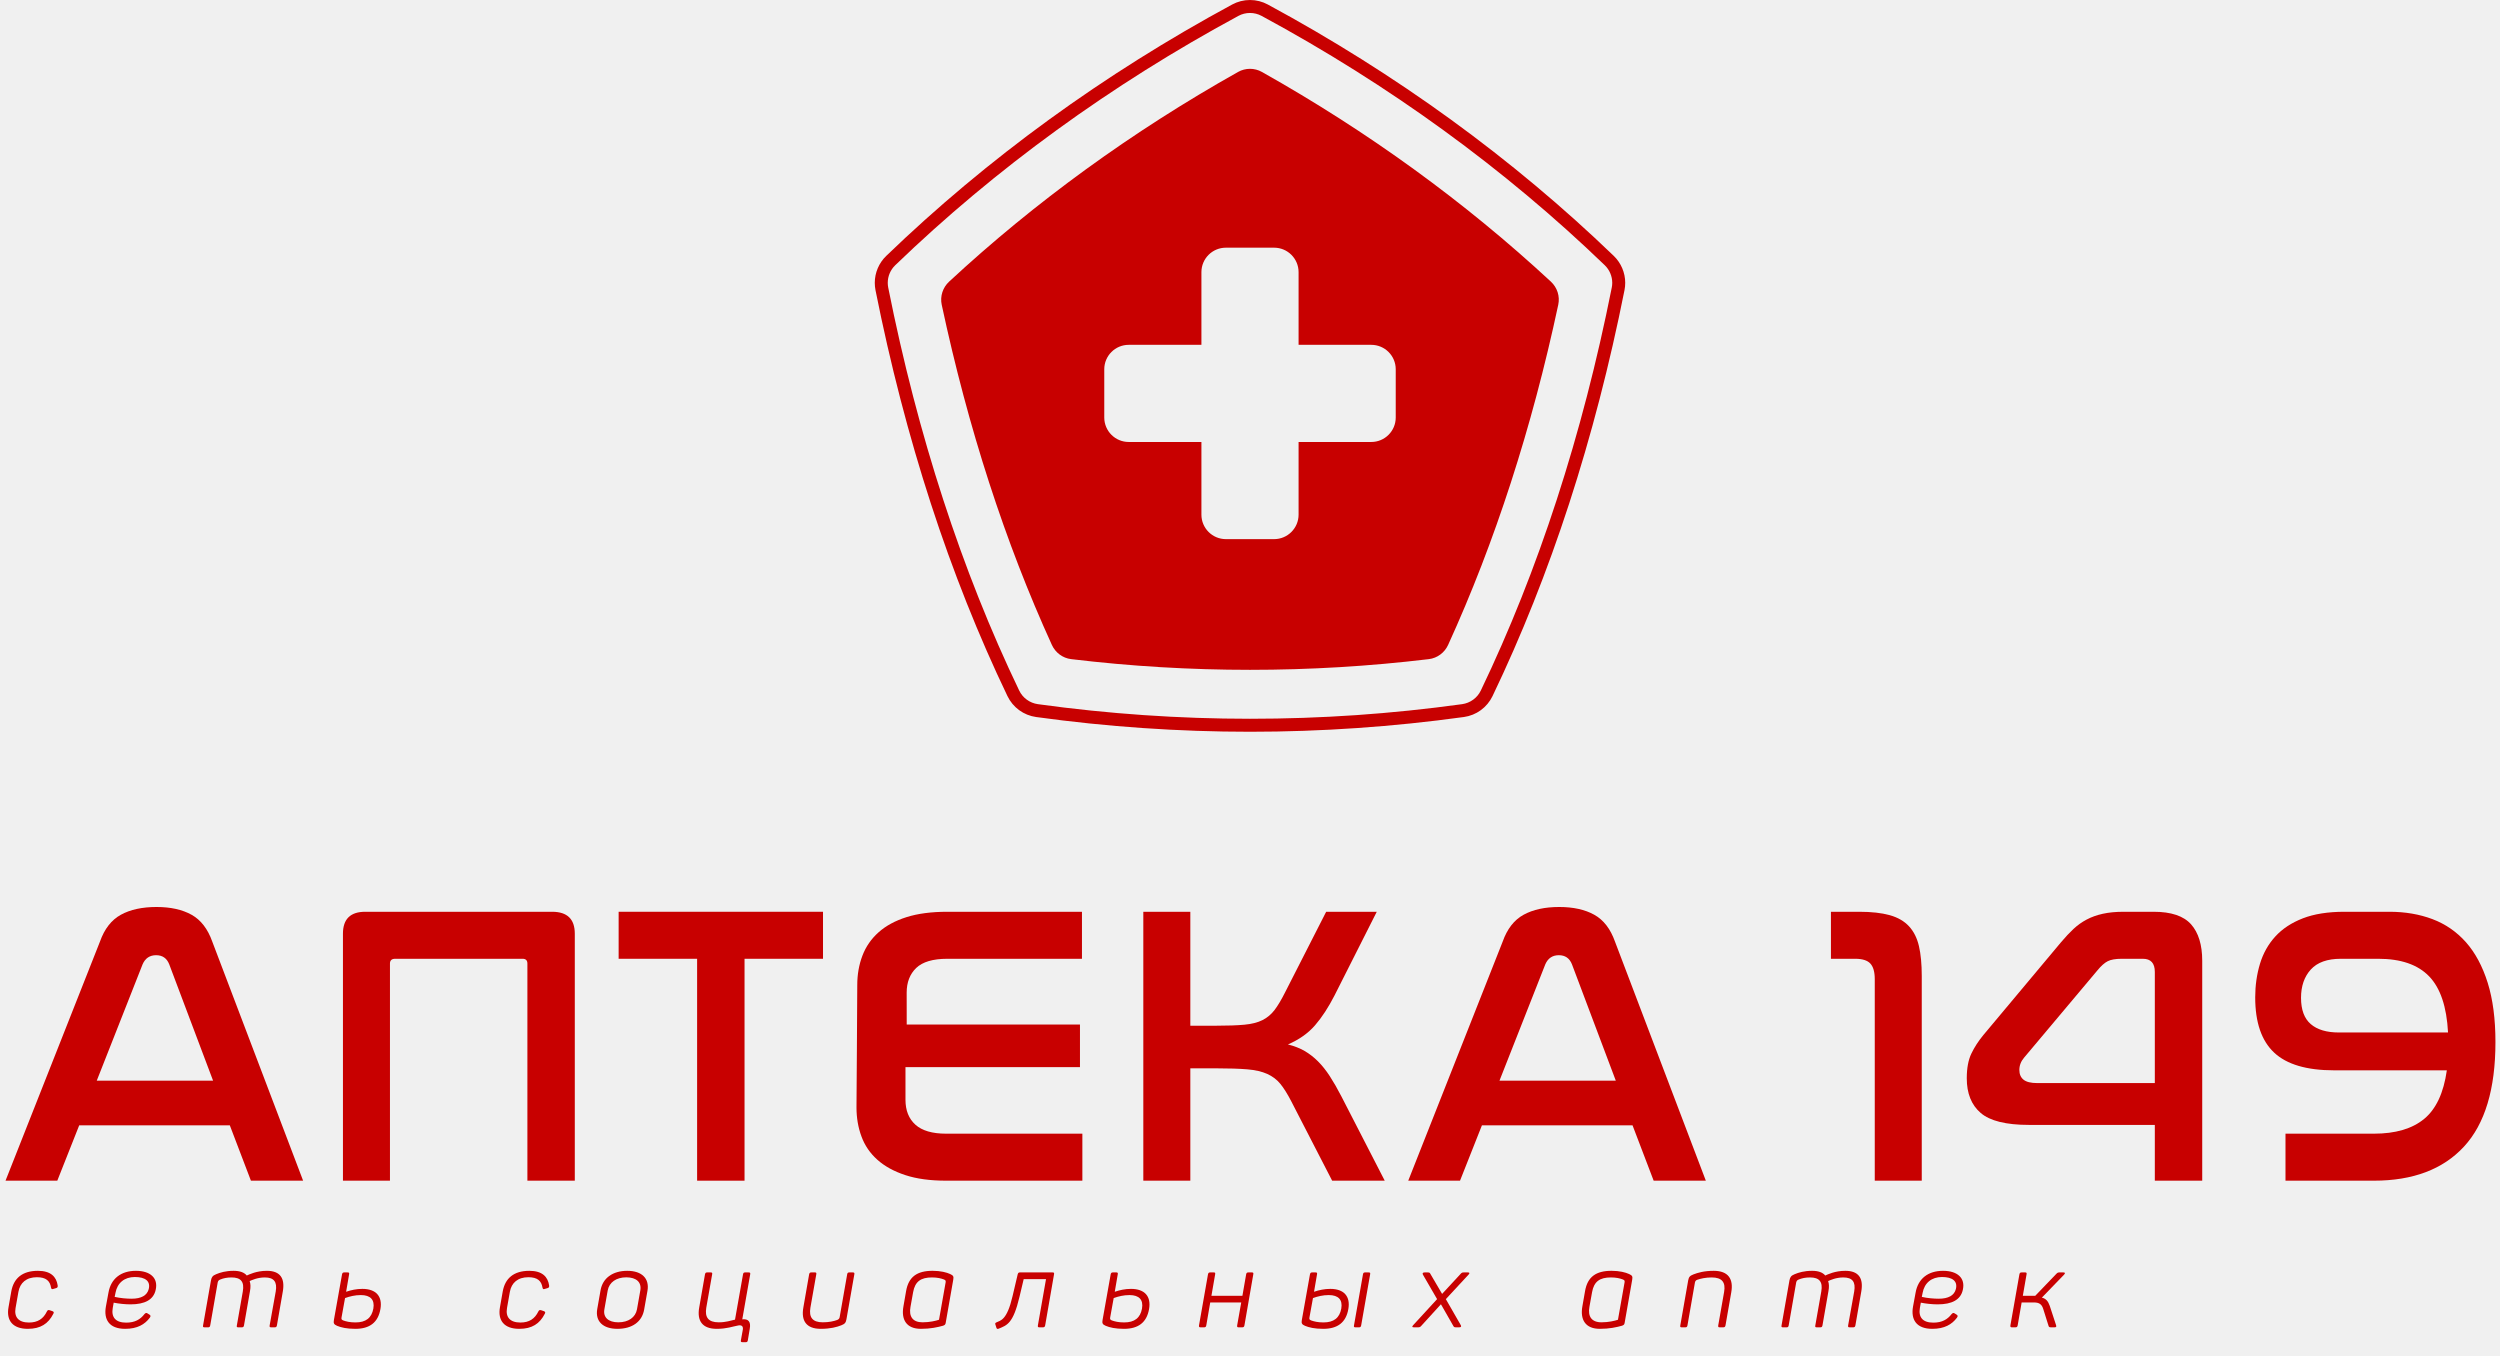
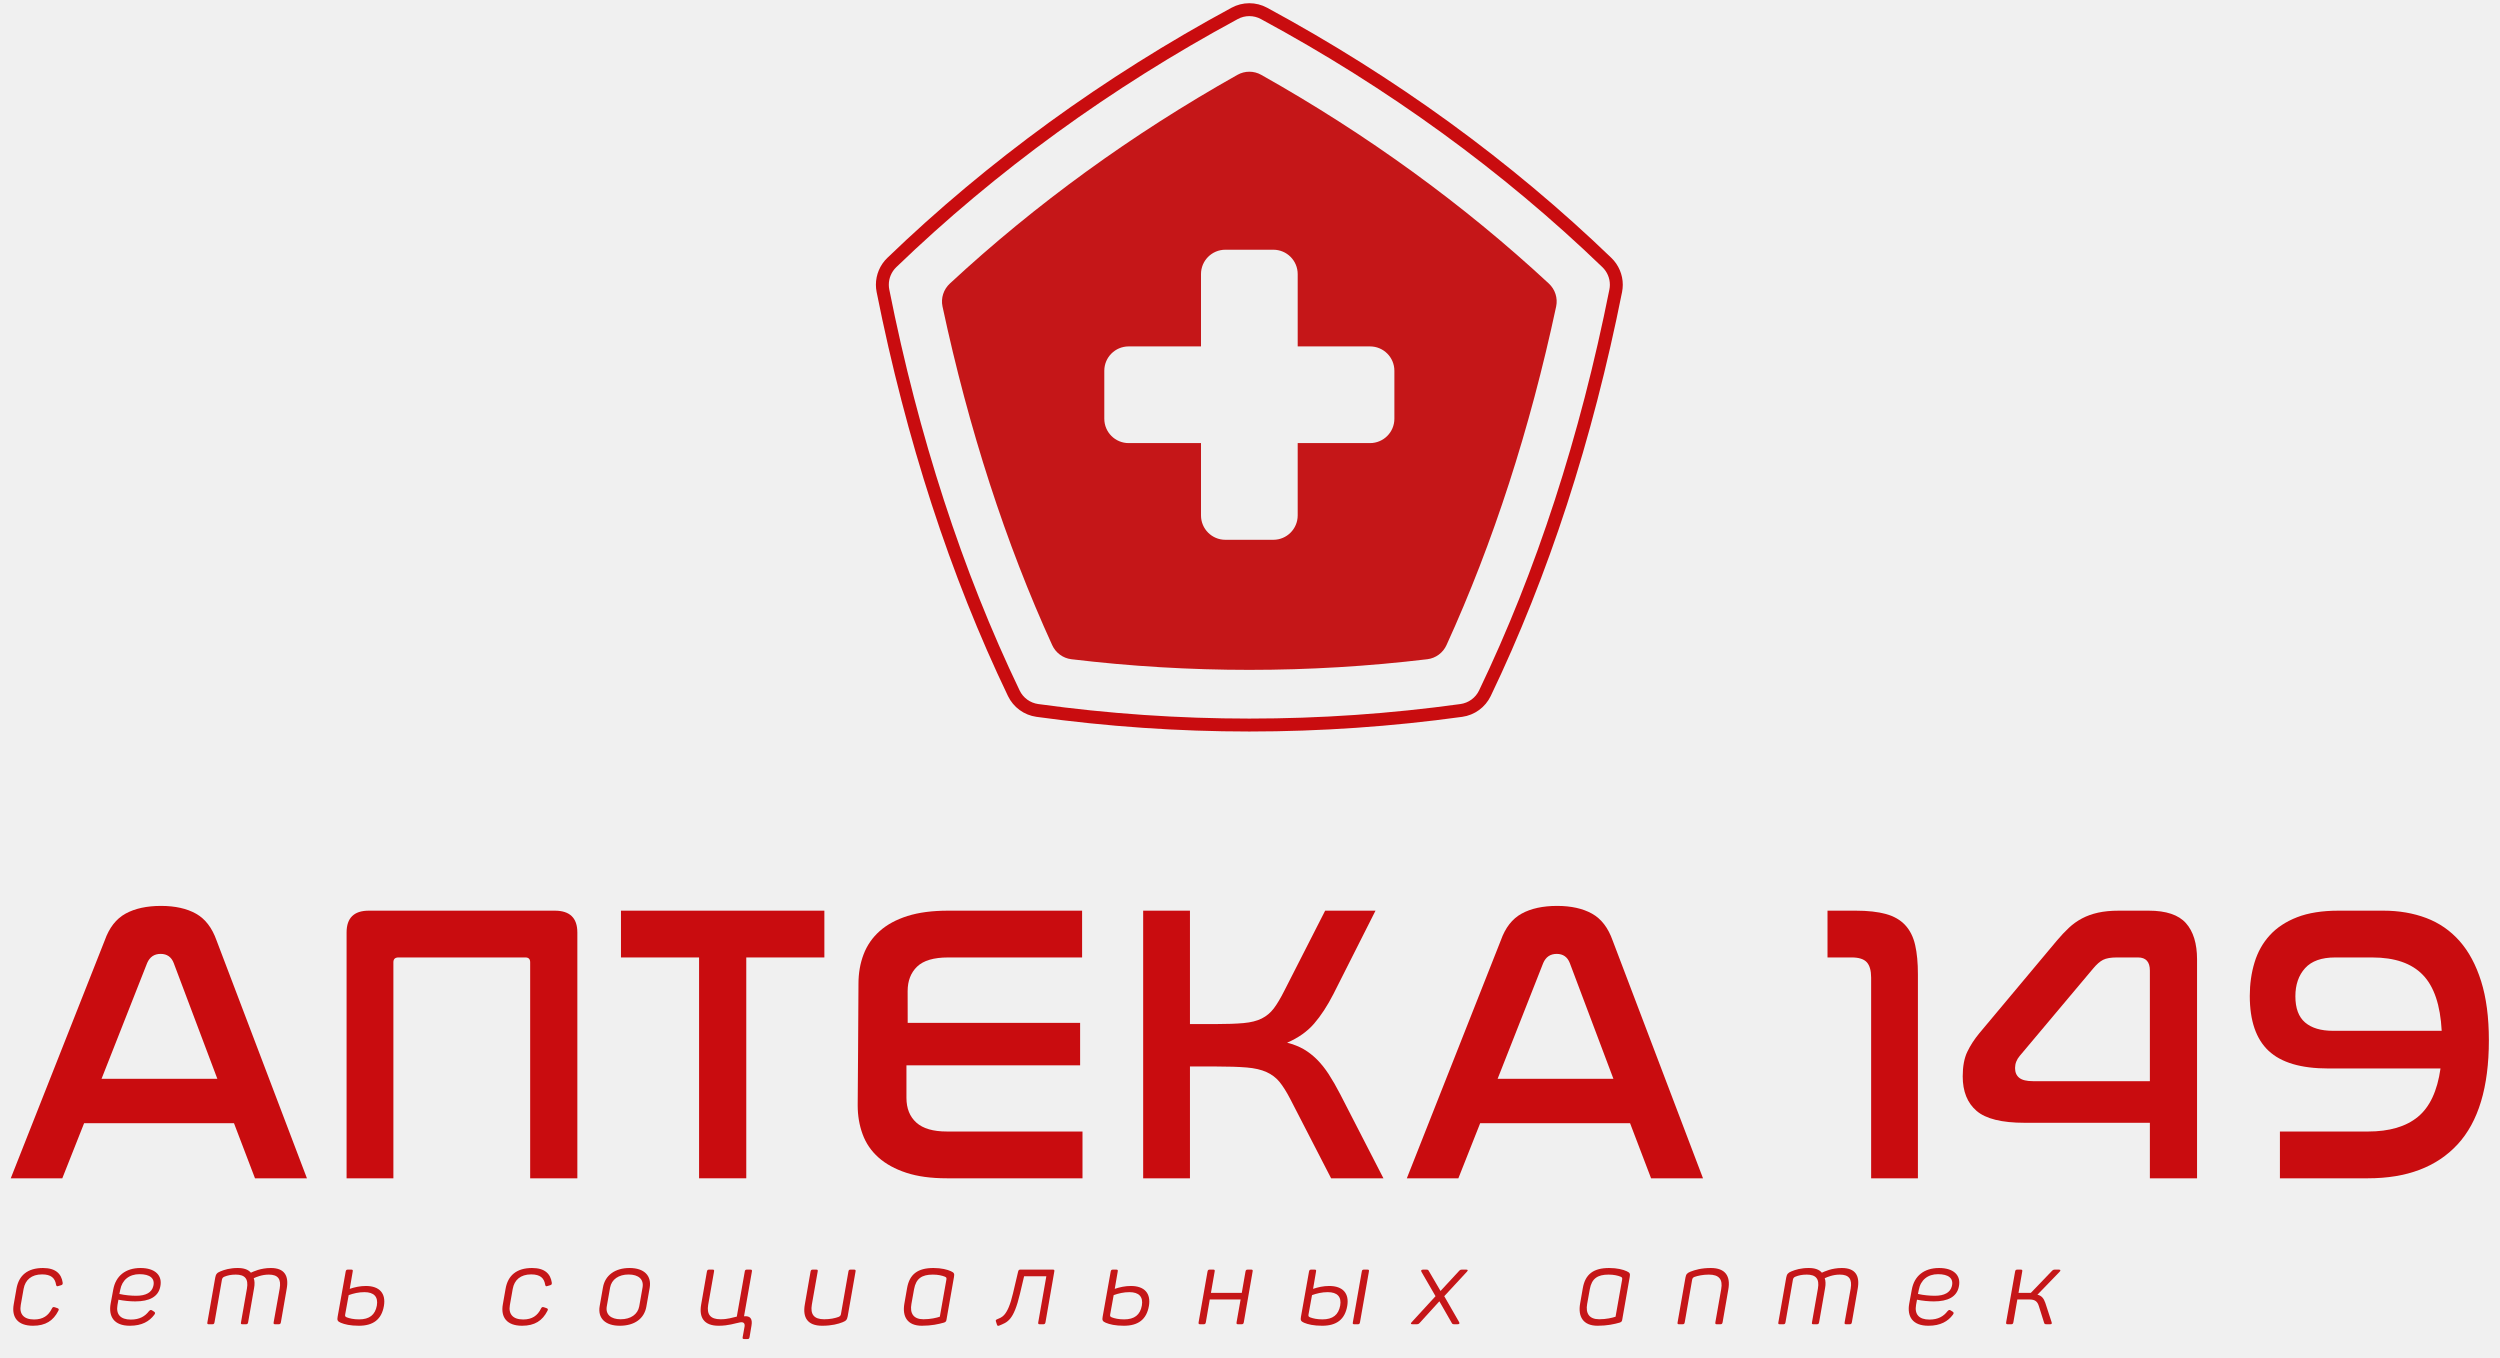
- <svg xmlns="http://www.w3.org/2000/svg" width="236" height="128" viewBox="0 0 236 128" fill="none">
-   <path d="M152.15 27.152C150.763 34.118 149.03 40.799 146.964 47.152C144.899 53.506 142.503 59.531 139.79 65.185C139.623 65.534 139.373 65.829 139.068 66.05C138.764 66.272 138.406 66.419 138.023 66.473C134.701 66.932 131.367 67.277 128.028 67.508C124.69 67.738 121.345 67.852 117.999 67.852C111.309 67.852 104.62 67.391 97.977 66.473C97.593 66.419 97.235 66.272 96.932 66.05C96.627 65.829 96.378 65.534 96.211 65.185C93.496 59.531 91.1 53.506 89.035 47.152C86.969 40.799 85.237 34.118 83.849 27.152C83.819 27.002 83.804 26.85 83.804 26.698C83.804 26.08 84.054 25.477 84.51 25.038C89.236 20.482 94.323 16.226 99.734 12.294C105.145 8.362 110.88 4.756 116.902 1.502C117.243 1.316 117.622 1.224 117.999 1.224C118.378 1.224 118.754 1.316 119.097 1.502C125.12 4.756 130.854 8.362 136.266 12.294C141.676 16.226 146.763 20.482 151.489 25.038C151.945 25.478 152.196 26.081 152.196 26.702C152.196 26.852 152.181 27.003 152.15 27.152ZM152.34 24.157C147.602 19.589 142.436 15.264 136.986 11.304C131.538 7.347 125.716 3.686 119.683 0.427C119.168 0.147 118.586 0 117.999 0C117.413 0 116.832 0.147 116.319 0.425C110.284 3.686 104.461 7.347 99.014 11.304C93.561 15.266 88.397 19.59 83.664 24.155C82.974 24.816 82.579 25.744 82.579 26.7C82.579 26.927 82.602 27.158 82.647 27.392C84.038 34.367 85.796 41.144 87.871 47.532C89.948 53.923 92.383 60.041 95.106 65.714C95.358 66.239 95.74 66.697 96.209 67.04C96.679 67.383 97.232 67.607 97.809 67.687C104.482 68.61 111.275 69.078 117.999 69.078C124.723 69.078 131.517 68.61 138.194 67.686C138.771 67.606 139.323 67.382 139.789 67.041C140.257 66.699 140.64 66.242 140.893 65.715C143.623 60.027 146.058 53.909 148.131 47.532C150.208 41.138 151.965 34.363 153.353 27.387C153.397 27.158 153.421 26.927 153.421 26.7C153.421 25.746 153.027 24.818 152.34 24.157Z" fill="#C80000" />
-   <path d="M131.757 39.413C131.757 40.689 130.723 41.723 129.447 41.723H122.586V48.584C122.586 49.859 121.55 50.894 120.276 50.894H115.724C114.448 50.894 113.414 49.859 113.414 48.584V41.723H106.552C105.277 41.723 104.243 40.689 104.243 39.413V34.861C104.243 33.586 105.277 32.552 106.552 32.552H113.414V25.691C113.414 24.415 114.448 23.381 115.724 23.381H120.276C121.55 23.381 122.586 24.415 122.586 25.691V32.552H129.447C130.723 32.552 131.757 33.586 131.757 34.861V39.413ZM119.123 6.791C118.426 6.399 117.573 6.399 116.875 6.791C106.862 12.42 97.705 19.065 89.596 26.587C88.998 27.142 88.728 27.967 88.897 28.764C91.386 40.407 94.877 51.188 99.296 60.878C99.631 61.612 100.317 62.125 101.116 62.222C112.331 63.57 123.667 63.57 134.883 62.222C135.683 62.125 136.369 61.612 136.703 60.878C141.124 51.188 144.613 40.407 147.1 28.764C147.272 27.967 147.002 27.142 146.404 26.587C138.294 19.065 129.136 12.42 119.123 6.791Z" fill="#C80000" />
-   <g clip-path="url(#clip0_300_20570)">
-     <path d="M9.133 102.017L13.459 91.036C13.708 90.459 14.136 90.171 14.737 90.171C15.339 90.171 15.752 90.459 15.977 91.036L20.115 102.017H9.133ZM18.084 86.354C17.206 85.864 16.103 85.62 14.774 85.62C13.421 85.62 12.298 85.864 11.409 86.354C10.519 86.842 9.86 87.689 9.434 88.892L0.521 111.457H5.409L7.478 106.229H21.694L23.687 111.457H28.614L20.04 88.892C19.614 87.689 18.961 86.842 18.084 86.354Z" fill="#C80000" />
-     <path d="M52.119 86.071H34.481C33.076 86.071 32.374 86.761 32.374 88.14V111.457H36.812V90.961C36.812 90.66 36.975 90.509 37.301 90.509H49.335C49.636 90.509 49.786 90.66 49.786 90.961V111.457H54.261V88.14C54.261 86.761 53.548 86.071 52.119 86.071Z" fill="#C80000" />
-     <path d="M58.399 90.509H65.808V111.456H70.284V90.509H77.692V86.071H58.399V90.509Z" fill="#C80000" />
-     <path d="M86.417 106.173C85.79 105.609 85.477 104.825 85.477 103.822V100.738H89.351H101.949V96.715H89.463H85.594L85.59 93.706C85.59 92.728 85.891 91.951 86.492 91.374C87.094 90.798 88.072 90.509 89.425 90.509H102.137V86.071H89.425C87.921 86.071 86.636 86.241 85.571 86.579C84.504 86.917 83.628 87.394 82.939 88.008C82.249 88.622 81.741 89.356 81.415 90.208C81.089 91.061 80.926 91.989 80.926 92.991C80.926 95.825 80.852 103.083 80.852 104.537C80.852 105.515 81.007 106.43 81.322 107.282C81.635 108.135 82.135 108.868 82.825 109.482C83.515 110.097 84.392 110.58 85.459 110.93C86.523 111.282 87.808 111.456 89.313 111.456H102.175V107.019H89.313C88.009 107.019 87.043 106.737 86.417 106.173Z" fill="#C80000" />
-     <path d="M125.53 101.585C125.178 101.045 124.808 100.582 124.42 100.193C124.031 99.804 123.611 99.478 123.16 99.215C122.708 98.952 122.183 98.746 121.581 98.595C122.633 98.143 123.486 97.542 124.138 96.79C124.79 96.037 125.403 95.097 125.98 93.969L129.967 86.071H125.19L121.318 93.668C120.966 94.37 120.634 94.928 120.321 95.342C120.006 95.755 119.625 96.075 119.173 96.301C118.722 96.526 118.152 96.671 117.462 96.733C116.773 96.796 115.889 96.827 114.811 96.827H112.367V86.071H107.929V111.456H112.367V100.851H114.811C116.014 100.851 116.992 100.883 117.744 100.945C118.496 101.008 119.124 101.152 119.625 101.378C120.126 101.604 120.54 101.917 120.866 102.318C121.191 102.719 121.53 103.258 121.881 103.935L125.755 111.456H130.719L126.62 103.484C126.243 102.756 125.88 102.125 125.53 101.585Z" fill="#C80000" />
-     <path d="M141.55 102.017L145.875 91.036C146.125 90.459 146.552 90.171 147.153 90.171C147.756 90.171 148.169 90.459 148.395 91.036L152.532 102.017H141.55ZM150.5 86.354C149.623 85.864 148.52 85.62 147.192 85.62C145.838 85.62 144.715 85.864 143.826 86.354C142.935 86.842 142.277 87.689 141.851 88.892L132.938 111.457H137.826L139.895 106.229H154.111L156.105 111.457H161.031L152.456 88.892C152.03 87.689 151.379 86.842 150.5 86.354Z" fill="#C80000" />
-     <path d="M180.211 87.444C179.759 86.955 179.151 86.604 178.387 86.391C177.621 86.178 176.663 86.071 175.51 86.071H172.84V90.509H175.134C175.81 90.509 176.286 90.66 176.562 90.961C176.838 91.261 176.977 91.75 176.977 92.427V111.457H181.414V92.126C181.414 91.024 181.326 90.09 181.151 89.325C180.975 88.56 180.662 87.933 180.211 87.444Z" fill="#C80000" />
-     <path d="M203.415 102.243H192.32C191.719 102.243 191.286 102.137 191.022 101.923C190.758 101.71 190.627 101.403 190.627 101.002C190.627 100.576 190.778 100.188 191.079 99.836L197.999 91.6C198.349 91.173 198.676 90.885 198.976 90.735C199.277 90.584 199.716 90.509 200.293 90.509H202.286C203.038 90.509 203.415 90.923 203.415 91.75V102.243ZM203.301 86.071H200.48C199.728 86.071 199.071 86.134 198.506 86.26C197.942 86.385 197.434 86.566 196.983 86.805C196.532 87.043 196.119 87.337 195.742 87.689C195.367 88.04 194.976 88.454 194.576 88.93L187.243 97.692C186.766 98.269 186.384 98.858 186.096 99.46C185.808 100.062 185.663 100.838 185.663 101.792C185.663 103.22 186.102 104.312 186.979 105.064C187.856 105.815 189.374 106.191 191.53 106.191H203.415V111.457H207.89V90.697C207.89 89.192 207.537 88.046 206.837 87.256C206.134 86.466 204.956 86.071 203.301 86.071Z" fill="#C80000" />
-     <path d="M220.789 97.467C219.636 97.467 218.752 97.203 218.138 96.677C217.523 96.15 217.217 95.323 217.217 94.195C217.217 93.092 217.523 92.202 218.138 91.524C218.752 90.848 219.698 90.509 220.978 90.509H224.513C226.643 90.509 228.241 91.061 229.307 92.164C230.373 93.267 230.968 95.036 231.094 97.467H220.789ZM234.836 92.766C234.347 91.212 233.663 89.939 232.787 88.948C231.908 87.959 230.856 87.231 229.627 86.767C228.399 86.304 227.045 86.071 225.565 86.071H221.316C219.762 86.071 218.451 86.278 217.386 86.692C216.32 87.106 215.454 87.676 214.791 88.403C214.126 89.13 213.643 89.99 213.343 90.979C213.042 91.97 212.892 93.029 212.892 94.157C212.892 96.514 213.487 98.25 214.679 99.366C215.869 100.482 217.755 101.039 220.338 101.039H230.981C230.68 103.171 229.965 104.701 228.837 105.627C227.71 106.555 226.13 107.019 224.099 107.019H215.75V111.456H224.099C227.785 111.456 230.618 110.385 232.599 108.241C234.579 106.097 235.57 102.807 235.57 98.369C235.57 96.188 235.324 94.32 234.836 92.766Z" fill="#C80000" />
-     <path d="M3.578 119.965C4.808 119.965 5.323 120.54 5.443 121.336C5.464 121.488 5.433 121.558 5.292 121.599L5.05 121.67C4.899 121.73 4.849 121.69 4.818 121.548C4.717 120.922 4.353 120.57 3.487 120.57C2.487 120.57 1.893 121.095 1.741 121.942L1.47 123.475C1.318 124.323 1.741 124.847 2.731 124.847C3.567 124.847 4.092 124.494 4.424 123.808C4.495 123.667 4.556 123.647 4.698 123.687L4.96 123.778C5.08 123.829 5.111 123.889 5.03 124.03C4.556 124.958 3.83 125.442 2.629 125.442C1.186 125.442 0.581 124.645 0.804 123.404L1.065 121.912C1.287 120.68 2.095 119.965 3.578 119.965Z" fill="#C80000" />
-     <path d="M12.73 120.55C11.752 120.55 11.076 121.104 10.905 122.033L10.824 122.426C11.369 122.548 11.944 122.598 12.427 122.598C13.325 122.598 13.891 122.295 14.042 121.68C14.224 120.943 13.719 120.55 12.73 120.55ZM12.832 119.965C14.193 119.965 14.95 120.651 14.697 121.76C14.496 122.698 13.669 123.132 12.327 123.132C11.833 123.132 11.227 123.071 10.732 122.971L10.643 123.475C10.49 124.352 10.914 124.857 11.914 124.857C12.741 124.857 13.255 124.545 13.628 124.06C13.739 123.939 13.809 123.909 13.931 123.989L14.123 124.111C14.233 124.181 14.233 124.273 14.132 124.403C13.669 125.018 12.972 125.442 11.813 125.442C10.299 125.442 9.775 124.554 9.997 123.334L10.239 122.022C10.47 120.711 11.409 119.965 12.832 119.965Z" fill="#C80000" />
-     <path d="M25.192 119.965C26.473 119.965 26.917 120.691 26.695 121.932L26.141 125.12C26.11 125.261 26.06 125.301 25.919 125.301H25.606C25.465 125.301 25.434 125.261 25.455 125.12L26.03 121.912C26.181 121.014 25.868 120.591 25 120.591C24.325 120.591 23.79 120.833 23.568 120.933C23.659 121.185 23.669 121.498 23.599 121.882L23.033 125.12C23.004 125.261 22.953 125.301 22.811 125.301H22.499C22.359 125.301 22.328 125.261 22.359 125.12L22.922 121.912C23.085 120.984 22.722 120.591 21.863 120.591C21.42 120.591 21.097 120.661 20.775 120.792C20.613 120.863 20.583 120.953 20.552 121.064L19.845 125.12C19.815 125.261 19.766 125.301 19.634 125.301H19.311C19.18 125.301 19.139 125.261 19.17 125.12L19.917 120.863C19.977 120.55 20.078 120.419 20.401 120.287C20.784 120.126 21.309 119.965 22.055 119.965C22.64 119.965 23.053 120.116 23.296 120.409C23.528 120.307 24.214 119.965 25.192 119.965Z" fill="#C80000" />
-     <path d="M33.56 124.837C34.54 124.837 35.084 124.413 35.245 123.525C35.386 122.698 34.973 122.255 34.065 122.255C33.51 122.255 33.026 122.376 32.572 122.537L32.24 124.373C32.219 124.534 32.23 124.565 32.39 124.645C32.663 124.747 33.037 124.837 33.56 124.837ZM34.206 121.67C35.498 121.67 36.124 122.376 35.912 123.576C35.69 124.847 34.892 125.442 33.541 125.442C32.723 125.442 32.189 125.311 31.826 125.16C31.523 125.029 31.462 124.918 31.523 124.595L32.289 120.297C32.319 120.156 32.37 120.116 32.511 120.116H32.804C32.945 120.116 32.985 120.156 32.956 120.297L32.674 121.942C33.157 121.78 33.651 121.67 34.206 121.67Z" fill="#C80000" />
-     <path d="M49.97 119.965C51.2 119.965 51.716 120.54 51.836 121.336C51.856 121.488 51.825 121.558 51.685 121.599L51.443 121.67C51.291 121.73 51.241 121.69 51.211 121.548C51.109 120.922 50.746 120.57 49.88 120.57C48.88 120.57 48.286 121.095 48.133 121.942L47.862 123.475C47.71 124.323 48.133 124.847 49.123 124.847C49.96 124.847 50.484 124.494 50.817 123.808C50.888 123.667 50.948 123.647 51.09 123.687L51.352 123.778C51.473 123.829 51.503 123.889 51.423 124.03C50.948 124.958 50.222 125.442 49.021 125.442C47.579 125.442 46.974 124.645 47.196 123.404L47.458 121.912C47.68 120.68 48.487 119.965 49.97 119.965Z" fill="#C80000" />
-     <path d="M59.123 120.58C58.185 120.58 57.509 121.044 57.368 121.821L57.055 123.596C56.914 124.362 57.439 124.827 58.367 124.827C59.325 124.827 59.991 124.362 60.132 123.596L60.445 121.821C60.585 121.044 60.072 120.58 59.123 120.58ZM59.214 119.965C60.606 119.965 61.322 120.701 61.121 121.851L60.808 123.626C60.606 124.776 59.678 125.442 58.286 125.442C56.914 125.442 56.178 124.726 56.38 123.576L56.692 121.8C56.894 120.651 57.843 119.965 59.214 119.965Z" fill="#C80000" />
-     <path d="M67.227 120.297L66.672 123.455C66.522 124.363 66.874 124.827 67.842 124.827C68.548 124.827 68.951 124.666 69.385 124.574L70.142 120.297C70.162 120.157 70.222 120.116 70.354 120.116H70.666C70.798 120.116 70.849 120.157 70.818 120.297L70.071 124.545C70.636 124.484 70.898 124.757 70.777 125.432L70.596 126.521C70.566 126.663 70.525 126.703 70.395 126.703H70.102C69.96 126.703 69.91 126.663 69.941 126.521L70.123 125.513C70.162 125.261 70.071 125.059 69.708 125.12C69.163 125.22 68.609 125.442 67.66 125.442C66.278 125.442 65.784 124.666 66.006 123.425L66.551 120.297C66.581 120.157 66.632 120.116 66.773 120.116H67.085C67.216 120.116 67.257 120.157 67.227 120.297Z" fill="#C80000" />
-     <path d="M80.649 120.297L79.902 124.554C79.841 124.867 79.751 124.978 79.417 125.109C79.004 125.271 78.398 125.442 77.481 125.442C76.099 125.442 75.615 124.666 75.837 123.425L76.382 120.297C76.412 120.156 76.462 120.116 76.602 120.116H76.916C77.047 120.116 77.087 120.156 77.057 120.297L76.502 123.446C76.351 124.352 76.694 124.826 77.673 124.826C78.248 124.826 78.702 124.726 79.034 124.604C79.195 124.534 79.246 124.454 79.266 124.323L79.973 120.297C79.993 120.156 80.053 120.116 80.185 120.116H80.496C80.629 120.116 80.679 120.156 80.649 120.297Z" fill="#C80000" />
-     <path d="M87.977 120.59C86.927 120.59 86.382 120.973 86.201 121.972L85.949 123.374C85.787 124.262 86.141 124.826 87.089 124.826C87.775 124.826 88.34 124.685 88.643 124.584L89.268 121.054C89.288 120.893 89.268 120.853 89.107 120.782C88.844 120.68 88.481 120.59 87.977 120.59ZM88.037 119.964C88.793 119.964 89.369 120.116 89.691 120.267C89.994 120.409 90.044 120.489 89.984 120.823L89.268 124.908C89.237 125.048 89.167 125.099 89.015 125.15C88.511 125.29 87.846 125.442 86.938 125.442C85.555 125.442 85.061 124.564 85.284 123.323L85.535 121.881C85.766 120.539 86.564 119.964 88.037 119.964Z" fill="#C80000" />
-     <path d="M99.5 120.297L98.663 125.12C98.632 125.261 98.573 125.301 98.44 125.301H98.129C97.987 125.301 97.956 125.261 97.976 125.12L98.744 120.751H96.636L96.241 122.416C95.636 124.978 95.052 125.1 94.264 125.432C94.153 125.472 94.093 125.442 94.062 125.342L93.962 125.029C93.932 124.928 93.952 124.888 94.053 124.837C94.477 124.636 95.052 124.636 95.586 122.356L96.07 120.297C96.11 120.157 96.161 120.116 96.292 120.116H99.359C99.49 120.116 99.53 120.157 99.5 120.297Z" fill="#C80000" />
-     <path d="M106.121 124.837C107.1 124.837 107.644 124.413 107.806 123.525C107.947 122.698 107.533 122.255 106.625 122.255C106.071 122.255 105.586 122.376 105.132 122.537L104.8 124.373C104.779 124.534 104.79 124.565 104.951 124.645C105.223 124.747 105.597 124.837 106.121 124.837ZM106.767 121.67C108.058 121.67 108.684 122.376 108.472 123.576C108.25 124.847 107.452 125.442 106.102 125.442C105.283 125.442 104.749 125.311 104.386 125.16C104.084 125.029 104.022 124.918 104.084 124.595L104.849 120.297C104.88 120.156 104.93 120.116 105.072 120.116H105.365C105.505 120.116 105.546 120.156 105.516 120.297L105.234 121.942C105.717 121.78 106.211 121.67 106.767 121.67Z" fill="#C80000" />
-     <path d="M118.311 120.297L117.474 125.119C117.444 125.26 117.394 125.301 117.252 125.301H116.94C116.798 125.301 116.769 125.26 116.788 125.119L117.172 122.95H114.246L113.873 125.119C113.842 125.26 113.793 125.301 113.651 125.301H113.339C113.207 125.301 113.166 125.26 113.186 125.119L114.034 120.297C114.065 120.156 114.115 120.116 114.257 120.116H114.569C114.7 120.116 114.74 120.156 114.71 120.297L114.358 122.326H117.283L117.636 120.297C117.666 120.156 117.716 120.116 117.858 120.116H118.17C118.301 120.116 118.341 120.156 118.311 120.297Z" fill="#C80000" />
-     <path d="M129.341 120.297L128.494 125.119C128.463 125.26 128.413 125.301 128.281 125.301H127.959C127.828 125.301 127.787 125.26 127.817 125.119L128.665 120.297C128.685 120.156 128.747 120.116 128.877 120.116H129.19C129.331 120.116 129.372 120.156 129.341 120.297ZM124.932 124.837C125.911 124.837 126.456 124.413 126.618 123.525C126.759 122.698 126.345 122.255 125.437 122.255C124.883 122.255 124.398 122.376 123.944 122.537L123.611 124.373C123.591 124.534 123.601 124.564 123.762 124.645C124.035 124.746 124.408 124.837 124.932 124.837ZM125.579 121.67C126.87 121.67 127.495 122.376 127.283 123.576C127.062 124.847 126.264 125.442 124.913 125.442C124.096 125.442 123.562 125.311 123.199 125.16C122.895 125.029 122.834 124.918 122.895 124.595L123.661 120.297C123.692 120.156 123.742 120.116 123.884 120.116H124.176C124.317 120.116 124.357 120.156 124.327 120.297L124.045 121.942C124.529 121.78 125.024 121.67 125.579 121.67Z" fill="#C80000" />
-     <path d="M138.636 120.318L136.488 122.638L137.9 125.099C137.97 125.23 137.92 125.301 137.728 125.301H137.476C137.285 125.301 137.254 125.281 137.184 125.15L136.024 123.122L134.178 125.15C134.066 125.281 134.007 125.301 133.825 125.301H133.492C133.29 125.301 133.28 125.23 133.4 125.099L135.661 122.638L134.319 120.318C134.268 120.197 134.298 120.116 134.501 120.116H134.742C134.934 120.116 134.975 120.136 135.035 120.267L136.135 122.144L137.87 120.267C137.991 120.136 138.021 120.116 138.213 120.116H138.555C138.738 120.116 138.758 120.187 138.636 120.318Z" fill="#C80000" />
-     <path d="M152.069 120.59C151.02 120.59 150.474 120.973 150.293 121.972L150.041 123.374C149.88 124.262 150.233 124.826 151.181 124.826C151.868 124.826 152.432 124.685 152.735 124.584L153.36 121.054C153.381 120.893 153.36 120.853 153.199 120.782C152.937 120.68 152.574 120.59 152.069 120.59ZM152.13 119.964C152.885 119.964 153.461 120.116 153.784 120.267C154.087 120.409 154.137 120.489 154.077 120.823L153.36 124.908C153.33 125.048 153.26 125.099 153.108 125.15C152.604 125.29 151.938 125.442 151.03 125.442C149.647 125.442 149.154 124.564 149.376 123.323L149.628 121.881C149.859 120.539 150.657 119.964 152.13 119.964Z" fill="#C80000" />
-     <path d="M161.778 119.965C163.159 119.965 163.654 120.751 163.432 121.992L162.887 125.12C162.857 125.261 162.796 125.301 162.665 125.301H162.352C162.212 125.301 162.181 125.261 162.201 125.12L162.756 121.963C162.917 121.055 162.564 120.591 161.586 120.591C161.01 120.591 160.536 120.701 160.214 120.812C160.063 120.873 160.032 120.953 160.002 121.064L159.296 125.12C159.265 125.261 159.215 125.301 159.084 125.301H158.762C158.629 125.301 158.59 125.261 158.62 125.12L159.366 120.863C159.427 120.55 159.518 120.439 159.851 120.307C160.265 120.146 160.869 119.965 161.778 119.965Z" fill="#C80000" />
-     <path d="M174.2 119.965C175.481 119.965 175.925 120.691 175.703 121.932L175.149 125.12C175.118 125.261 175.067 125.301 174.927 125.301H174.614C174.472 125.301 174.442 125.261 174.463 125.12L175.038 121.912C175.189 121.014 174.876 120.591 174.008 120.591C173.332 120.591 172.798 120.833 172.576 120.933C172.667 121.185 172.676 121.498 172.606 121.882L172.041 125.12C172.012 125.261 171.961 125.301 171.819 125.301H171.507C171.366 125.301 171.336 125.261 171.366 125.12L171.93 121.912C172.092 120.984 171.729 120.591 170.871 120.591C170.428 120.591 170.104 120.661 169.782 120.792C169.62 120.863 169.591 120.953 169.56 121.064L168.853 125.12C168.823 125.261 168.774 125.301 168.642 125.301H168.319C168.188 125.301 168.147 125.261 168.178 125.12L168.925 120.863C168.985 120.55 169.086 120.419 169.409 120.287C169.791 120.126 170.316 119.965 171.063 119.965C171.648 119.965 172.061 120.116 172.304 120.409C172.536 120.307 173.221 119.965 174.2 119.965Z" fill="#C80000" />
-     <path d="M183.325 120.55C182.346 120.55 181.67 121.104 181.498 122.033L181.418 122.426C181.962 122.548 182.538 122.598 183.021 122.598C183.919 122.598 184.485 122.295 184.636 121.68C184.818 120.943 184.313 120.55 183.325 120.55ZM183.426 119.965C184.787 119.965 185.544 120.651 185.291 121.76C185.09 122.698 184.263 123.132 182.921 123.132C182.426 123.132 181.821 123.071 181.326 122.971L181.236 123.475C181.084 124.352 181.508 124.857 182.508 124.857C183.335 124.857 183.849 124.545 184.222 124.06C184.333 123.939 184.404 123.909 184.525 123.989L184.717 124.111C184.827 124.181 184.827 124.273 184.726 124.403C184.263 125.018 183.566 125.442 182.407 125.442C180.893 125.442 180.369 124.554 180.591 123.334L180.833 122.022C181.064 120.711 182.003 119.965 183.426 119.965Z" fill="#C80000" />
-     <path d="M193.94 125.301H193.647C193.446 125.301 193.416 125.271 193.376 125.14L192.881 123.566C192.75 123.142 192.518 122.951 192.004 122.951H190.843L190.47 125.109C190.44 125.261 190.389 125.301 190.238 125.301H189.946C189.794 125.301 189.764 125.261 189.784 125.109L190.632 120.297C190.661 120.157 190.713 120.116 190.863 120.116H191.156C191.297 120.116 191.337 120.157 191.307 120.297L190.954 122.326H192.024H192.124L194.112 120.257C194.244 120.116 194.293 120.116 194.495 120.116H194.778C194.969 120.116 194.969 120.217 194.828 120.348L192.75 122.497C193.144 122.588 193.346 122.839 193.496 123.273L194.091 125.089C194.142 125.241 194.112 125.301 193.94 125.301Z" fill="#C80000" />
+ <svg xmlns="http://www.w3.org/2000/svg" width="210" height="114" viewBox="0 0 211 114" fill="none">
+   <path d="M135.833 24.161C134.598 30.359 133.056 36.304 131.217 41.958C129.38 47.611 127.248 52.973 124.834 58.003C124.685 58.314 124.463 58.577 124.192 58.774C123.921 58.971 123.603 59.102 123.261 59.15C120.306 59.558 117.339 59.865 114.368 60.07C111.397 60.275 108.421 60.377 105.444 60.377C99.491 60.377 93.538 59.967 87.627 59.15C87.285 59.102 86.967 58.971 86.697 58.774C86.427 58.577 86.204 58.314 86.056 58.003C83.64 52.973 81.508 47.611 79.671 41.958C77.832 36.304 76.29 30.359 75.055 24.161C75.029 24.027 75.016 23.892 75.016 23.757C75.016 23.207 75.239 22.67 75.644 22.28C79.849 18.226 84.376 14.438 89.191 10.94C94.006 7.441 99.109 4.232 104.467 1.337C104.771 1.171 105.108 1.089 105.444 1.089C105.78 1.089 106.116 1.171 106.42 1.337C111.78 4.232 116.882 7.441 121.698 10.94C126.512 14.438 131.039 18.226 135.244 22.28C135.65 22.671 135.873 23.207 135.873 23.76C135.873 23.894 135.86 24.028 135.833 24.161ZM136.001 21.496C131.785 17.431 127.188 13.583 122.338 10.058C117.491 6.537 112.31 3.28 106.942 0.38C106.484 0.131 105.966 0 105.444 0C104.922 0 104.405 0.131 103.949 0.378C98.579 3.28 93.397 6.537 88.55 10.058C83.698 13.584 79.103 17.432 74.891 21.494C74.277 22.082 73.926 22.908 73.926 23.759C73.926 23.961 73.946 24.166 73.987 24.375C75.224 30.581 76.788 36.611 78.635 42.295C80.483 47.983 82.65 53.426 85.073 58.474C85.297 58.942 85.637 59.349 86.054 59.654C86.473 59.96 86.965 60.159 87.478 60.23C93.416 61.051 99.46 61.468 105.444 61.468C111.427 61.468 117.472 61.051 123.413 60.23C123.927 60.158 124.418 59.959 124.833 59.655C125.25 59.351 125.59 58.945 125.816 58.476C128.245 53.414 130.411 47.97 132.256 42.295C134.104 36.606 135.668 30.577 136.903 24.37C136.942 24.166 136.963 23.961 136.963 23.759C136.963 22.91 136.612 22.084 136.001 21.496Z" fill="#C90C0F" />
+   <path d="M117.686 35.071C117.686 36.206 116.766 37.126 115.63 37.126H109.525V43.231C109.525 44.367 108.604 45.287 107.47 45.287H103.419C102.284 45.287 101.364 44.367 101.364 43.231V37.126H95.258C94.123 37.126 93.203 36.206 93.203 35.071V31.021C93.203 29.886 94.123 28.966 95.258 28.966H101.364V22.86C101.364 21.725 102.284 20.805 103.419 20.805H107.47C108.604 20.805 109.525 21.725 109.525 22.86V28.966H115.63C116.766 28.966 117.686 29.886 117.686 31.021V35.071ZM106.444 6.043C105.824 5.694 105.065 5.694 104.444 6.043C95.533 11.052 87.386 16.964 80.17 23.658C79.637 24.151 79.397 24.886 79.548 25.596C81.763 35.955 84.869 45.548 88.802 54.171C89.099 54.824 89.71 55.281 90.421 55.367C100.4 56.566 110.487 56.566 120.468 55.367C121.18 55.281 121.79 54.824 122.087 54.171C126.021 45.548 129.126 35.955 131.339 25.596C131.491 24.886 131.251 24.151 130.719 23.658C123.503 16.964 115.354 11.052 106.444 6.043Z" fill="#C51618" />
+   <g clip-path="url(#clip0_300_21068)">
+     <path d="M8.571 90.778L12.42 81.006C12.642 80.493 13.022 80.237 13.558 80.237C14.093 80.237 14.461 80.493 14.661 81.006L18.343 90.778H8.571ZM16.536 76.84C15.755 76.405 14.773 76.187 13.59 76.187C12.386 76.187 11.387 76.405 10.596 76.84C9.804 77.275 9.218 78.028 8.839 79.099L0.907 99.178H5.258L7.099 94.526H19.748L21.522 99.178H25.906L18.276 79.099C17.897 78.028 17.316 77.275 16.536 76.84Z" fill="#C90C0F" />
+     <path d="M46.821 76.589H31.127C29.877 76.589 29.252 77.203 29.252 78.43V99.178H33.202V80.94C33.202 80.672 33.346 80.537 33.636 80.537H44.345C44.612 80.537 44.746 80.672 44.746 80.94V99.178H48.728V78.43C48.728 77.203 48.093 76.589 46.821 76.589Z" fill="#C90C0F" />
+     <path d="M52.41 80.538H59.002V99.177H62.985V80.538H69.577V76.589H52.41V80.538Z" fill="#C90C0F" />
+     <path d="M77.341 94.476C76.783 93.974 76.504 93.277 76.504 92.384V89.64H79.952H91.162V86.06H80.052H76.609L76.605 83.382C76.605 82.512 76.873 81.821 77.408 81.307C77.943 80.794 78.814 80.538 80.018 80.538H91.329V76.589H80.018C78.679 76.589 77.536 76.74 76.588 77.041C75.639 77.342 74.859 77.766 74.246 78.312C73.632 78.859 73.18 79.512 72.89 80.27C72.6 81.029 72.455 81.854 72.455 82.746C72.455 85.268 72.389 91.727 72.389 93.02C72.389 93.89 72.527 94.705 72.807 95.463C73.085 96.222 73.531 96.874 74.145 97.421C74.759 97.968 75.54 98.397 76.488 98.709C77.436 99.022 78.579 99.177 79.918 99.177H91.363V95.228H79.918C78.758 95.228 77.898 94.978 77.341 94.476Z" fill="#C90C0F" />
+     <path d="M112.145 90.393C111.832 89.913 111.502 89.501 111.157 89.155C110.811 88.809 110.438 88.519 110.036 88.284C109.634 88.051 109.167 87.867 108.631 87.733C109.567 87.331 110.326 86.796 110.907 86.127C111.486 85.457 112.032 84.62 112.545 83.617L116.093 76.589H111.843L108.397 83.349C108.083 83.973 107.788 84.469 107.51 84.838C107.23 85.206 106.89 85.491 106.489 85.691C106.087 85.892 105.58 86.02 104.966 86.076C104.352 86.132 103.566 86.16 102.607 86.16H100.432V76.589H96.483V99.177H100.432V89.74H102.607C103.677 89.74 104.548 89.769 105.217 89.824C105.886 89.88 106.444 90.008 106.89 90.209C107.336 90.41 107.704 90.689 107.995 91.046C108.284 91.403 108.586 91.882 108.898 92.485L112.346 99.177H116.762L113.115 92.083C112.78 91.436 112.456 90.874 112.145 90.393Z" fill="#C90C0F" />
+     <path d="M126.4 90.778L130.248 81.006C130.471 80.493 130.85 80.237 131.386 80.237C131.922 80.237 132.289 80.493 132.49 81.006L136.171 90.778H126.4ZM134.364 76.84C133.583 76.405 132.601 76.187 131.42 76.187C130.215 76.187 129.216 76.405 128.425 76.84C127.632 77.275 127.046 78.028 126.668 79.099L118.736 99.178H123.086L124.927 94.526H137.577L139.351 99.178H143.734L136.104 79.099C135.725 78.028 135.145 77.275 134.364 76.84Z" fill="#C90C0F" />
+     <path d="M160.801 77.811C160.4 77.375 159.858 77.063 159.179 76.873C158.497 76.684 157.645 76.589 156.619 76.589H154.242V80.537H156.283C156.886 80.537 157.309 80.672 157.555 80.94C157.8 81.207 157.924 81.642 157.924 82.245V99.178H161.872V81.976C161.872 80.996 161.794 80.164 161.638 79.484C161.482 78.803 161.203 78.245 160.801 77.811Z" fill="#C90C0F" />
+     <path d="M181.449 90.979H171.577C171.042 90.979 170.657 90.884 170.422 90.694C170.187 90.505 170.071 90.231 170.071 89.874C170.071 89.495 170.205 89.15 170.473 88.837L176.63 81.509C176.942 81.129 177.233 80.872 177.5 80.739C177.768 80.604 178.158 80.537 178.671 80.537H180.445C181.114 80.537 181.449 80.906 181.449 81.642V90.979ZM181.348 76.589H178.838C178.169 76.589 177.584 76.645 177.081 76.756C176.58 76.868 176.127 77.029 175.726 77.242C175.325 77.454 174.957 77.715 174.622 78.028C174.288 78.341 173.94 78.709 173.585 79.132L167.059 86.929C166.634 87.443 166.295 87.967 166.039 88.503C165.782 89.038 165.653 89.729 165.653 90.577C165.653 91.849 166.044 92.82 166.825 93.489C167.605 94.158 168.955 94.492 170.874 94.492H181.449V99.178H185.431V80.705C185.431 79.366 185.118 78.346 184.494 77.643C183.869 76.94 182.821 76.589 181.348 76.589Z" fill="#C90C0F" />
+     <path d="M196.909 86.729C195.883 86.729 195.097 86.494 194.55 86.026C194.003 85.558 193.73 84.822 193.73 83.817C193.73 82.836 194.003 82.044 194.55 81.441C195.097 80.839 195.939 80.538 197.077 80.538H200.223C202.118 80.538 203.54 81.029 204.488 82.01C205.438 82.992 205.966 84.566 206.079 86.729H196.909ZM209.408 82.546C208.973 81.163 208.365 80.031 207.585 79.149C206.803 78.268 205.867 77.621 204.774 77.208C203.68 76.796 202.475 76.589 201.159 76.589H197.378C195.995 76.589 194.829 76.773 193.881 77.141C192.932 77.509 192.162 78.017 191.572 78.663C190.98 79.311 190.551 80.075 190.284 80.956C190.015 81.838 189.882 82.78 189.882 83.784C189.882 85.881 190.411 87.426 191.472 88.419C192.531 89.412 194.21 89.908 196.508 89.908H205.979C205.71 91.805 205.074 93.166 204.071 93.99C203.067 94.816 201.662 95.229 199.855 95.229H192.425V99.177H199.855C203.134 99.177 205.655 98.224 207.418 96.317C209.179 94.409 210.061 91.481 210.061 87.531C210.061 85.591 209.843 83.929 209.408 82.546Z" fill="#C90C0F" />
+     <path d="M3.628 106.748C4.722 106.748 5.181 107.26 5.288 107.969C5.306 108.104 5.278 108.166 5.153 108.202L4.938 108.266C4.803 108.319 4.759 108.283 4.732 108.157C4.642 107.6 4.318 107.287 3.547 107.287C2.658 107.287 2.129 107.754 1.993 108.508L1.752 109.872C1.617 110.626 1.993 111.092 2.874 111.092C3.619 111.092 4.085 110.779 4.381 110.168C4.444 110.043 4.498 110.025 4.624 110.06L4.857 110.141C4.965 110.186 4.992 110.24 4.92 110.366C4.498 111.192 3.852 111.622 2.783 111.622C1.5 111.622 0.961 110.913 1.159 109.809L1.392 108.481C1.59 107.385 2.308 106.748 3.628 106.748Z" fill="#C51618" />
+     <path d="M11.773 107.269C10.902 107.269 10.301 107.762 10.148 108.588L10.076 108.938C10.561 109.047 11.073 109.091 11.503 109.091C12.302 109.091 12.806 108.822 12.94 108.275C13.101 107.619 12.652 107.269 11.773 107.269ZM11.863 106.748C13.074 106.748 13.747 107.359 13.523 108.345C13.344 109.18 12.608 109.567 11.413 109.567C10.974 109.567 10.435 109.513 9.995 109.424L9.915 109.872C9.779 110.652 10.156 111.101 11.046 111.101C11.782 111.101 12.239 110.824 12.571 110.392C12.67 110.285 12.733 110.258 12.841 110.329L13.011 110.438C13.11 110.5 13.11 110.582 13.02 110.698C12.608 111.245 11.988 111.622 10.956 111.622C9.609 111.622 9.143 110.832 9.34 109.746L9.556 108.579C9.762 107.413 10.597 106.748 11.863 106.748Z" fill="#C51618" />
+     <path d="M22.862 106.748C24.001 106.748 24.396 107.394 24.198 108.499L23.706 111.335C23.678 111.461 23.633 111.497 23.508 111.497H23.23C23.104 111.497 23.077 111.461 23.095 111.335L23.607 108.481C23.742 107.682 23.463 107.305 22.691 107.305C22.089 107.305 21.614 107.52 21.416 107.61C21.497 107.834 21.506 108.113 21.443 108.454L20.941 111.335C20.915 111.461 20.869 111.497 20.743 111.497H20.465C20.34 111.497 20.313 111.461 20.34 111.335L20.842 108.481C20.986 107.655 20.663 107.305 19.899 107.305C19.505 107.305 19.217 107.368 18.931 107.484C18.786 107.547 18.76 107.628 18.733 107.727L18.104 111.335C18.077 111.461 18.033 111.497 17.916 111.497H17.628C17.512 111.497 17.475 111.461 17.503 111.335L18.168 107.547C18.221 107.269 18.311 107.152 18.598 107.035C18.939 106.892 19.406 106.748 20.07 106.748C20.59 106.748 20.958 106.883 21.174 107.144C21.381 107.053 21.991 106.748 22.862 106.748Z" fill="#C51618" />
+     <path d="M30.307 111.084C31.179 111.084 31.663 110.707 31.807 109.916C31.932 109.18 31.565 108.786 30.757 108.786C30.263 108.786 29.832 108.894 29.428 109.037L29.133 110.671C29.114 110.815 29.123 110.841 29.266 110.913C29.509 111.004 29.841 111.084 30.307 111.084ZM30.882 108.265C32.031 108.265 32.588 108.894 32.4 109.962C32.202 111.093 31.492 111.622 30.291 111.622C29.562 111.622 29.087 111.506 28.764 111.371C28.495 111.254 28.44 111.156 28.495 110.868L29.176 107.044C29.203 106.919 29.248 106.883 29.374 106.883H29.634C29.76 106.883 29.796 106.919 29.769 107.044L29.518 108.508C29.948 108.364 30.388 108.265 30.882 108.265Z" fill="#C51618" />
+     <path d="M44.909 106.748C46.004 106.748 46.462 107.26 46.569 107.969C46.588 108.104 46.56 108.166 46.435 108.202L46.22 108.266C46.085 108.319 46.04 108.283 46.013 108.157C45.923 107.6 45.6 107.287 44.828 107.287C43.939 107.287 43.41 107.754 43.275 108.508L43.034 109.872C42.898 110.626 43.275 111.092 44.156 111.092C44.9 111.092 45.367 110.779 45.663 110.168C45.726 110.043 45.78 110.025 45.906 110.06L46.139 110.141C46.246 110.186 46.273 110.24 46.202 110.366C45.78 111.192 45.134 111.622 44.065 111.622C42.781 111.622 42.243 110.913 42.441 109.809L42.674 108.481C42.871 107.385 43.59 106.748 44.909 106.748Z" fill="#C51618" />
+     <path d="M53.054 107.296C52.219 107.296 51.617 107.709 51.492 108.4L51.214 109.98C51.088 110.662 51.555 111.075 52.381 111.075C53.233 111.075 53.826 110.662 53.952 109.98L54.23 108.4C54.355 107.709 53.898 107.296 53.054 107.296ZM53.135 106.748C54.374 106.748 55.011 107.403 54.832 108.427L54.553 110.006C54.374 111.029 53.548 111.622 52.309 111.622C51.088 111.622 50.433 110.985 50.613 109.962L50.891 108.382C51.07 107.359 51.914 106.748 53.135 106.748Z" fill="#C51618" />
+     <path d="M60.265 107.044L59.771 109.854C59.638 110.662 59.951 111.075 60.813 111.075C61.441 111.075 61.8 110.932 62.186 110.85L62.859 107.044C62.877 106.919 62.931 106.883 63.048 106.883H63.325C63.443 106.883 63.488 106.919 63.461 107.044L62.796 110.824C63.299 110.77 63.532 111.012 63.425 111.613L63.263 112.582C63.236 112.709 63.2 112.744 63.084 112.744H62.824C62.698 112.744 62.653 112.709 62.681 112.582L62.842 111.685C62.877 111.461 62.796 111.281 62.473 111.335C61.988 111.424 61.495 111.622 60.651 111.622C59.421 111.622 58.981 110.932 59.179 109.827L59.664 107.044C59.691 106.919 59.736 106.883 59.861 106.883H60.139C60.256 106.883 60.292 106.919 60.265 107.044Z" fill="#C51618" />
+     <path d="M72.208 107.044L71.544 110.832C71.489 111.111 71.409 111.209 71.112 111.326C70.745 111.47 70.206 111.622 69.389 111.622C68.16 111.622 67.729 110.931 67.927 109.827L68.412 107.044C68.438 106.919 68.483 106.883 68.608 106.883H68.887C69.003 106.883 69.039 106.919 69.013 107.044L68.519 109.846C68.384 110.652 68.69 111.075 69.561 111.075C70.072 111.075 70.476 110.985 70.772 110.877C70.915 110.815 70.96 110.743 70.978 110.626L71.607 107.044C71.625 106.919 71.678 106.883 71.795 106.883H72.073C72.191 106.883 72.235 106.919 72.208 107.044Z" fill="#C51618" />
+     <path d="M78.728 107.305C77.795 107.305 77.31 107.645 77.148 108.534L76.924 109.782C76.78 110.572 77.095 111.074 77.938 111.074C78.549 111.074 79.051 110.949 79.321 110.859L79.877 107.718C79.896 107.574 79.877 107.539 79.734 107.475C79.5 107.385 79.177 107.305 78.728 107.305ZM78.782 106.748C79.455 106.748 79.967 106.883 80.254 107.017C80.524 107.143 80.568 107.215 80.515 107.512L79.877 111.147C79.85 111.272 79.788 111.317 79.652 111.362C79.204 111.487 78.612 111.622 77.804 111.622C76.574 111.622 76.134 110.841 76.332 109.737L76.556 108.454C76.762 107.259 77.472 106.748 78.782 106.748Z" fill="#C51618" />
+     <path d="M88.983 107.044L88.238 111.335C88.211 111.461 88.157 111.497 88.04 111.497H87.763C87.636 111.497 87.609 111.461 87.627 111.335L88.31 107.448H86.434L86.083 108.929C85.544 111.209 85.025 111.318 84.324 111.613C84.225 111.649 84.171 111.622 84.144 111.533L84.055 111.255C84.028 111.165 84.046 111.129 84.136 111.084C84.513 110.905 85.025 110.905 85.5 108.876L85.931 107.044C85.966 106.919 86.012 106.883 86.128 106.883H88.857C88.974 106.883 89.009 106.919 88.983 107.044Z" fill="#C51618" />
+     <path d="M94.874 111.084C95.745 111.084 96.23 110.707 96.373 109.916C96.499 109.18 96.131 108.786 95.323 108.786C94.829 108.786 94.398 108.894 93.994 109.037L93.699 110.671C93.68 110.815 93.69 110.841 93.833 110.913C94.076 111.004 94.408 111.084 94.874 111.084ZM95.449 108.265C96.598 108.265 97.155 108.894 96.966 109.962C96.769 111.093 96.059 111.622 94.857 111.622C94.129 111.622 93.653 111.506 93.33 111.371C93.062 111.254 93.007 111.156 93.062 110.868L93.743 107.044C93.77 106.919 93.815 106.883 93.941 106.883H94.201C94.326 106.883 94.363 106.919 94.336 107.044L94.085 108.508C94.515 108.364 94.954 108.265 95.449 108.265Z" fill="#C51618" />
+     <path d="M105.721 107.044L104.976 111.335C104.949 111.461 104.904 111.497 104.778 111.497H104.501C104.374 111.497 104.348 111.461 104.366 111.335L104.707 109.405H102.104L101.772 111.335C101.744 111.461 101.7 111.497 101.574 111.497H101.296C101.179 111.497 101.143 111.461 101.161 111.335L101.915 107.044C101.942 106.919 101.987 106.883 102.113 106.883H102.391C102.507 106.883 102.543 106.919 102.517 107.044L102.203 108.849H104.806L105.12 107.044C105.147 106.919 105.192 106.883 105.318 106.883H105.595C105.712 106.883 105.748 106.919 105.721 107.044Z" fill="#C51618" />
+     <path d="M115.536 107.044L114.782 111.335C114.755 111.461 114.71 111.497 114.593 111.497H114.306C114.189 111.497 114.154 111.461 114.18 111.335L114.935 107.044C114.952 106.919 115.007 106.883 115.123 106.883H115.402C115.527 106.883 115.563 106.919 115.536 107.044ZM111.612 111.084C112.484 111.084 112.968 110.707 113.113 109.916C113.238 109.18 112.87 108.786 112.062 108.786C111.569 108.786 111.137 108.894 110.734 109.037L110.438 110.671C110.42 110.815 110.428 110.841 110.572 110.913C110.814 111.003 111.146 111.084 111.612 111.084ZM112.188 108.265C113.338 108.265 113.894 108.894 113.705 109.962C113.508 111.093 112.798 111.622 111.596 111.622C110.868 111.622 110.393 111.506 110.07 111.371C109.8 111.254 109.746 111.156 109.8 110.868L110.482 107.044C110.509 106.919 110.554 106.883 110.68 106.883H110.94C111.066 106.883 111.102 106.919 111.074 107.044L110.824 108.508C111.254 108.364 111.694 108.265 112.188 108.265Z" fill="#C51618" />
+     <path d="M123.807 107.062L121.895 109.127L123.152 111.317C123.214 111.434 123.17 111.497 122.999 111.497H122.774C122.605 111.497 122.577 111.479 122.515 111.362L121.482 109.558L119.84 111.362C119.741 111.479 119.687 111.497 119.525 111.497H119.23C119.05 111.497 119.041 111.434 119.148 111.317L121.159 109.127L119.965 107.062C119.92 106.955 119.947 106.883 120.127 106.883H120.342C120.513 106.883 120.549 106.901 120.603 107.017L121.581 108.687L123.125 107.017C123.233 106.901 123.26 106.883 123.431 106.883H123.735C123.897 106.883 123.916 106.946 123.807 107.062Z" fill="#C51618" />
+     <path d="M135.76 107.305C134.827 107.305 134.341 107.645 134.18 108.534L133.956 109.782C133.813 110.572 134.127 111.074 134.971 111.074C135.581 111.074 136.083 110.949 136.353 110.859L136.909 107.718C136.928 107.574 136.909 107.539 136.766 107.475C136.532 107.385 136.209 107.305 135.76 107.305ZM135.814 106.748C136.487 106.748 136.999 106.883 137.286 107.017C137.556 107.143 137.601 107.215 137.547 107.512L136.909 111.147C136.883 111.272 136.82 111.317 136.685 111.362C136.237 111.487 135.644 111.622 134.836 111.622C133.605 111.622 133.167 110.841 133.364 109.737L133.588 108.454C133.794 107.259 134.504 106.748 135.814 106.748Z" fill="#C51618" />
+     <path d="M144.399 106.748C145.629 106.748 146.069 107.448 145.871 108.552L145.387 111.335C145.36 111.461 145.306 111.497 145.189 111.497H144.911C144.786 111.497 144.758 111.461 144.776 111.335L145.27 108.526C145.413 107.718 145.099 107.305 144.228 107.305C143.716 107.305 143.294 107.404 143.007 107.502C142.874 107.557 142.846 107.628 142.819 107.727L142.191 111.335C142.164 111.461 142.119 111.497 142.002 111.497H141.716C141.598 111.497 141.563 111.461 141.589 111.335L142.254 107.547C142.308 107.269 142.389 107.171 142.685 107.053C143.053 106.91 143.591 106.748 144.399 106.748Z" fill="#C51618" />
+     <path d="M155.453 106.748C156.593 106.748 156.988 107.394 156.79 108.499L156.297 111.335C156.27 111.461 156.225 111.497 156.1 111.497H155.821C155.695 111.497 155.668 111.461 155.687 111.335L156.198 108.481C156.333 107.682 156.054 107.305 155.282 107.305C154.681 107.305 154.206 107.52 154.008 107.61C154.088 107.834 154.097 108.113 154.035 108.454L153.532 111.335C153.506 111.461 153.46 111.497 153.334 111.497H153.057C152.931 111.497 152.904 111.461 152.931 111.335L153.433 108.481C153.577 107.655 153.254 107.305 152.491 107.305C152.096 107.305 151.809 107.368 151.522 107.484C151.378 107.547 151.351 107.628 151.324 107.727L150.695 111.335C150.668 111.461 150.625 111.497 150.507 111.497H150.22C150.103 111.497 150.067 111.461 150.094 111.335L150.759 107.547C150.813 107.269 150.902 107.152 151.19 107.035C151.53 106.892 151.997 106.748 152.662 106.748C153.182 106.748 153.55 106.883 153.765 107.144C153.972 107.053 154.582 106.748 155.453 106.748Z" fill="#C51618" />
+     <path d="M163.572 107.269C162.701 107.269 162.101 107.762 161.947 108.588L161.876 108.938C162.36 109.047 162.872 109.091 163.302 109.091C164.101 109.091 164.605 108.822 164.74 108.275C164.901 107.619 164.452 107.269 163.572 107.269ZM163.662 106.748C164.874 106.748 165.547 107.359 165.322 108.345C165.143 109.18 164.408 109.567 163.213 109.567C162.773 109.567 162.235 109.513 161.794 109.424L161.714 109.872C161.579 110.652 161.956 111.101 162.846 111.101C163.582 111.101 164.039 110.824 164.371 110.392C164.47 110.285 164.533 110.258 164.64 110.329L164.811 110.438C164.909 110.5 164.909 110.582 164.819 110.698C164.407 111.245 163.787 111.622 162.756 111.622C161.409 111.622 160.942 110.832 161.14 109.746L161.355 108.579C161.561 107.413 162.396 106.748 163.662 106.748Z" fill="#C51618" />
+     <path d="M173.019 111.497H172.758C172.579 111.497 172.552 111.47 172.517 111.353L172.076 109.953C171.959 109.576 171.753 109.405 171.296 109.405H170.263L169.93 111.326C169.904 111.461 169.859 111.497 169.725 111.497H169.464C169.329 111.497 169.302 111.461 169.32 111.326L170.075 107.044C170.101 106.919 170.147 106.883 170.281 106.883H170.541C170.666 106.883 170.703 106.919 170.676 107.044L170.362 108.849H171.313H171.402L173.171 107.008C173.289 106.883 173.333 106.883 173.513 106.883H173.764C173.934 106.883 173.934 106.973 173.808 107.09L171.959 109.001C172.31 109.082 172.49 109.306 172.624 109.692L173.153 111.308C173.198 111.443 173.171 111.497 173.019 111.497Z" fill="#C51618" />
  </g>
  <defs>
-     <clipPath id="clip0_300_20570">
-       <rect width="236" height="42" fill="white" transform="translate(0 85.0781)" />
+     <clipPath id="clip0_300_21068">
+       <rect width="210" height="37.373" fill="white" transform="translate(0.444336 75.7051)" />
    </clipPath>
  </defs>
</svg>
